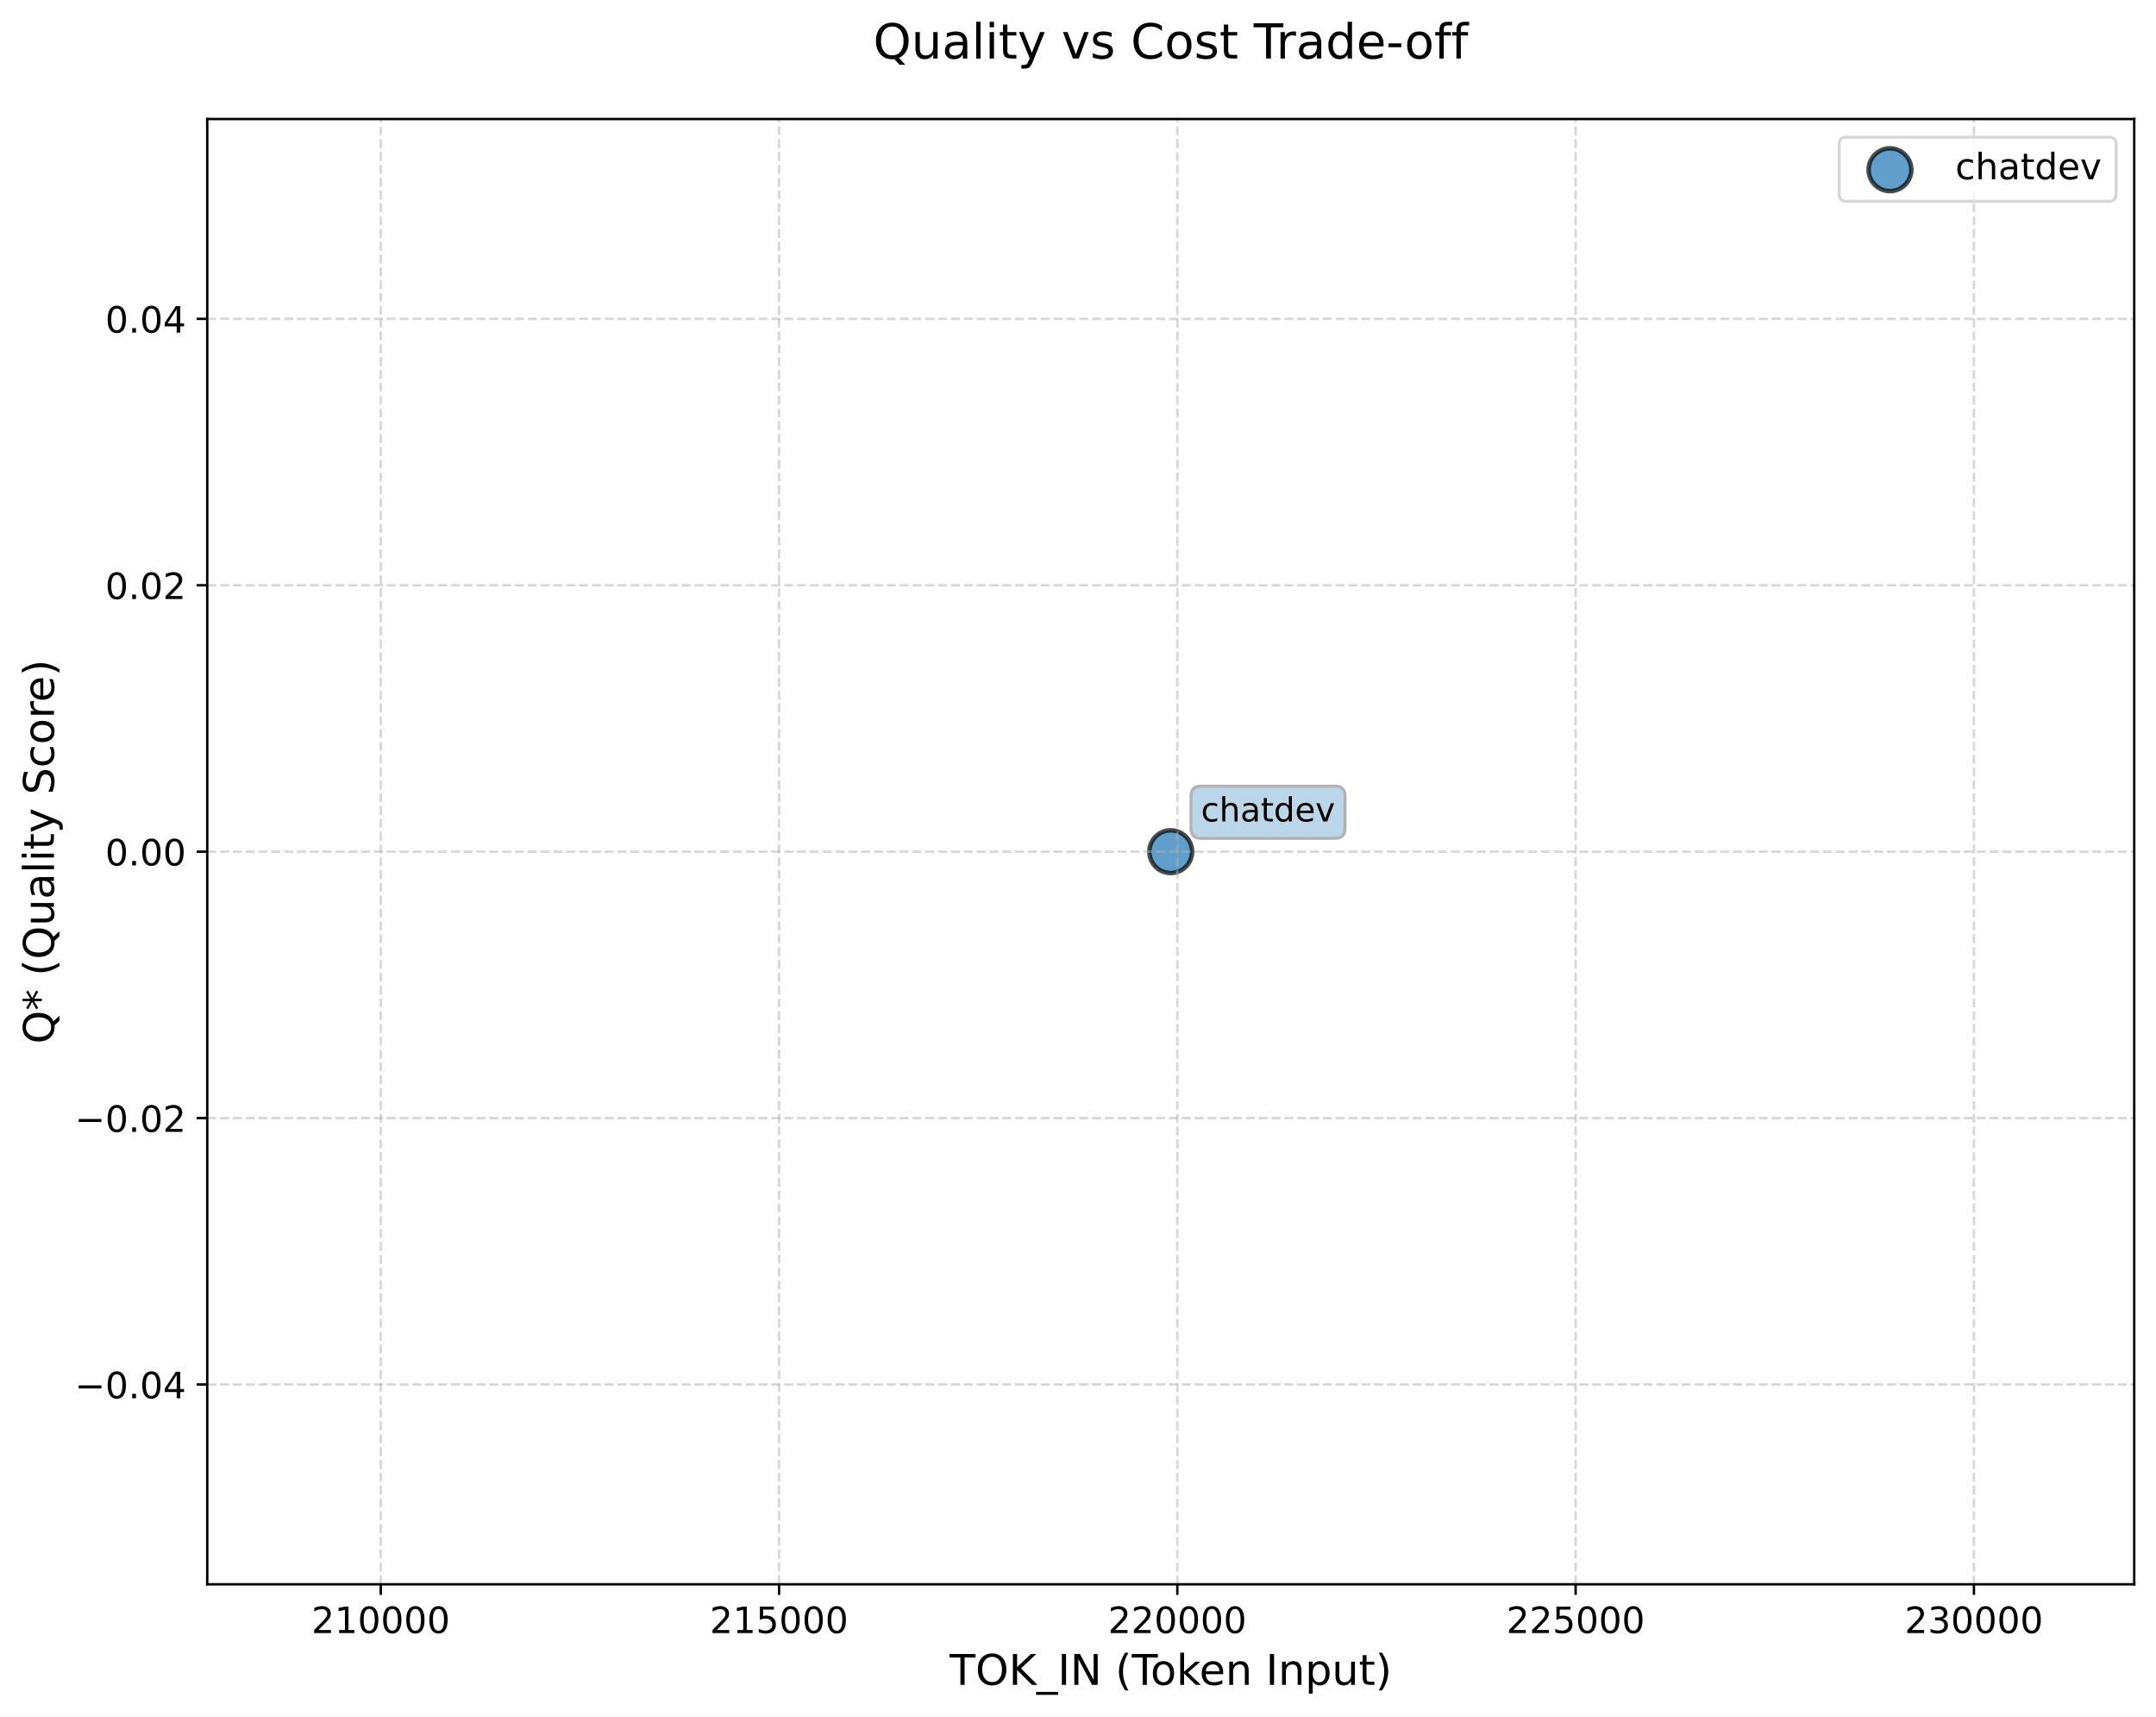
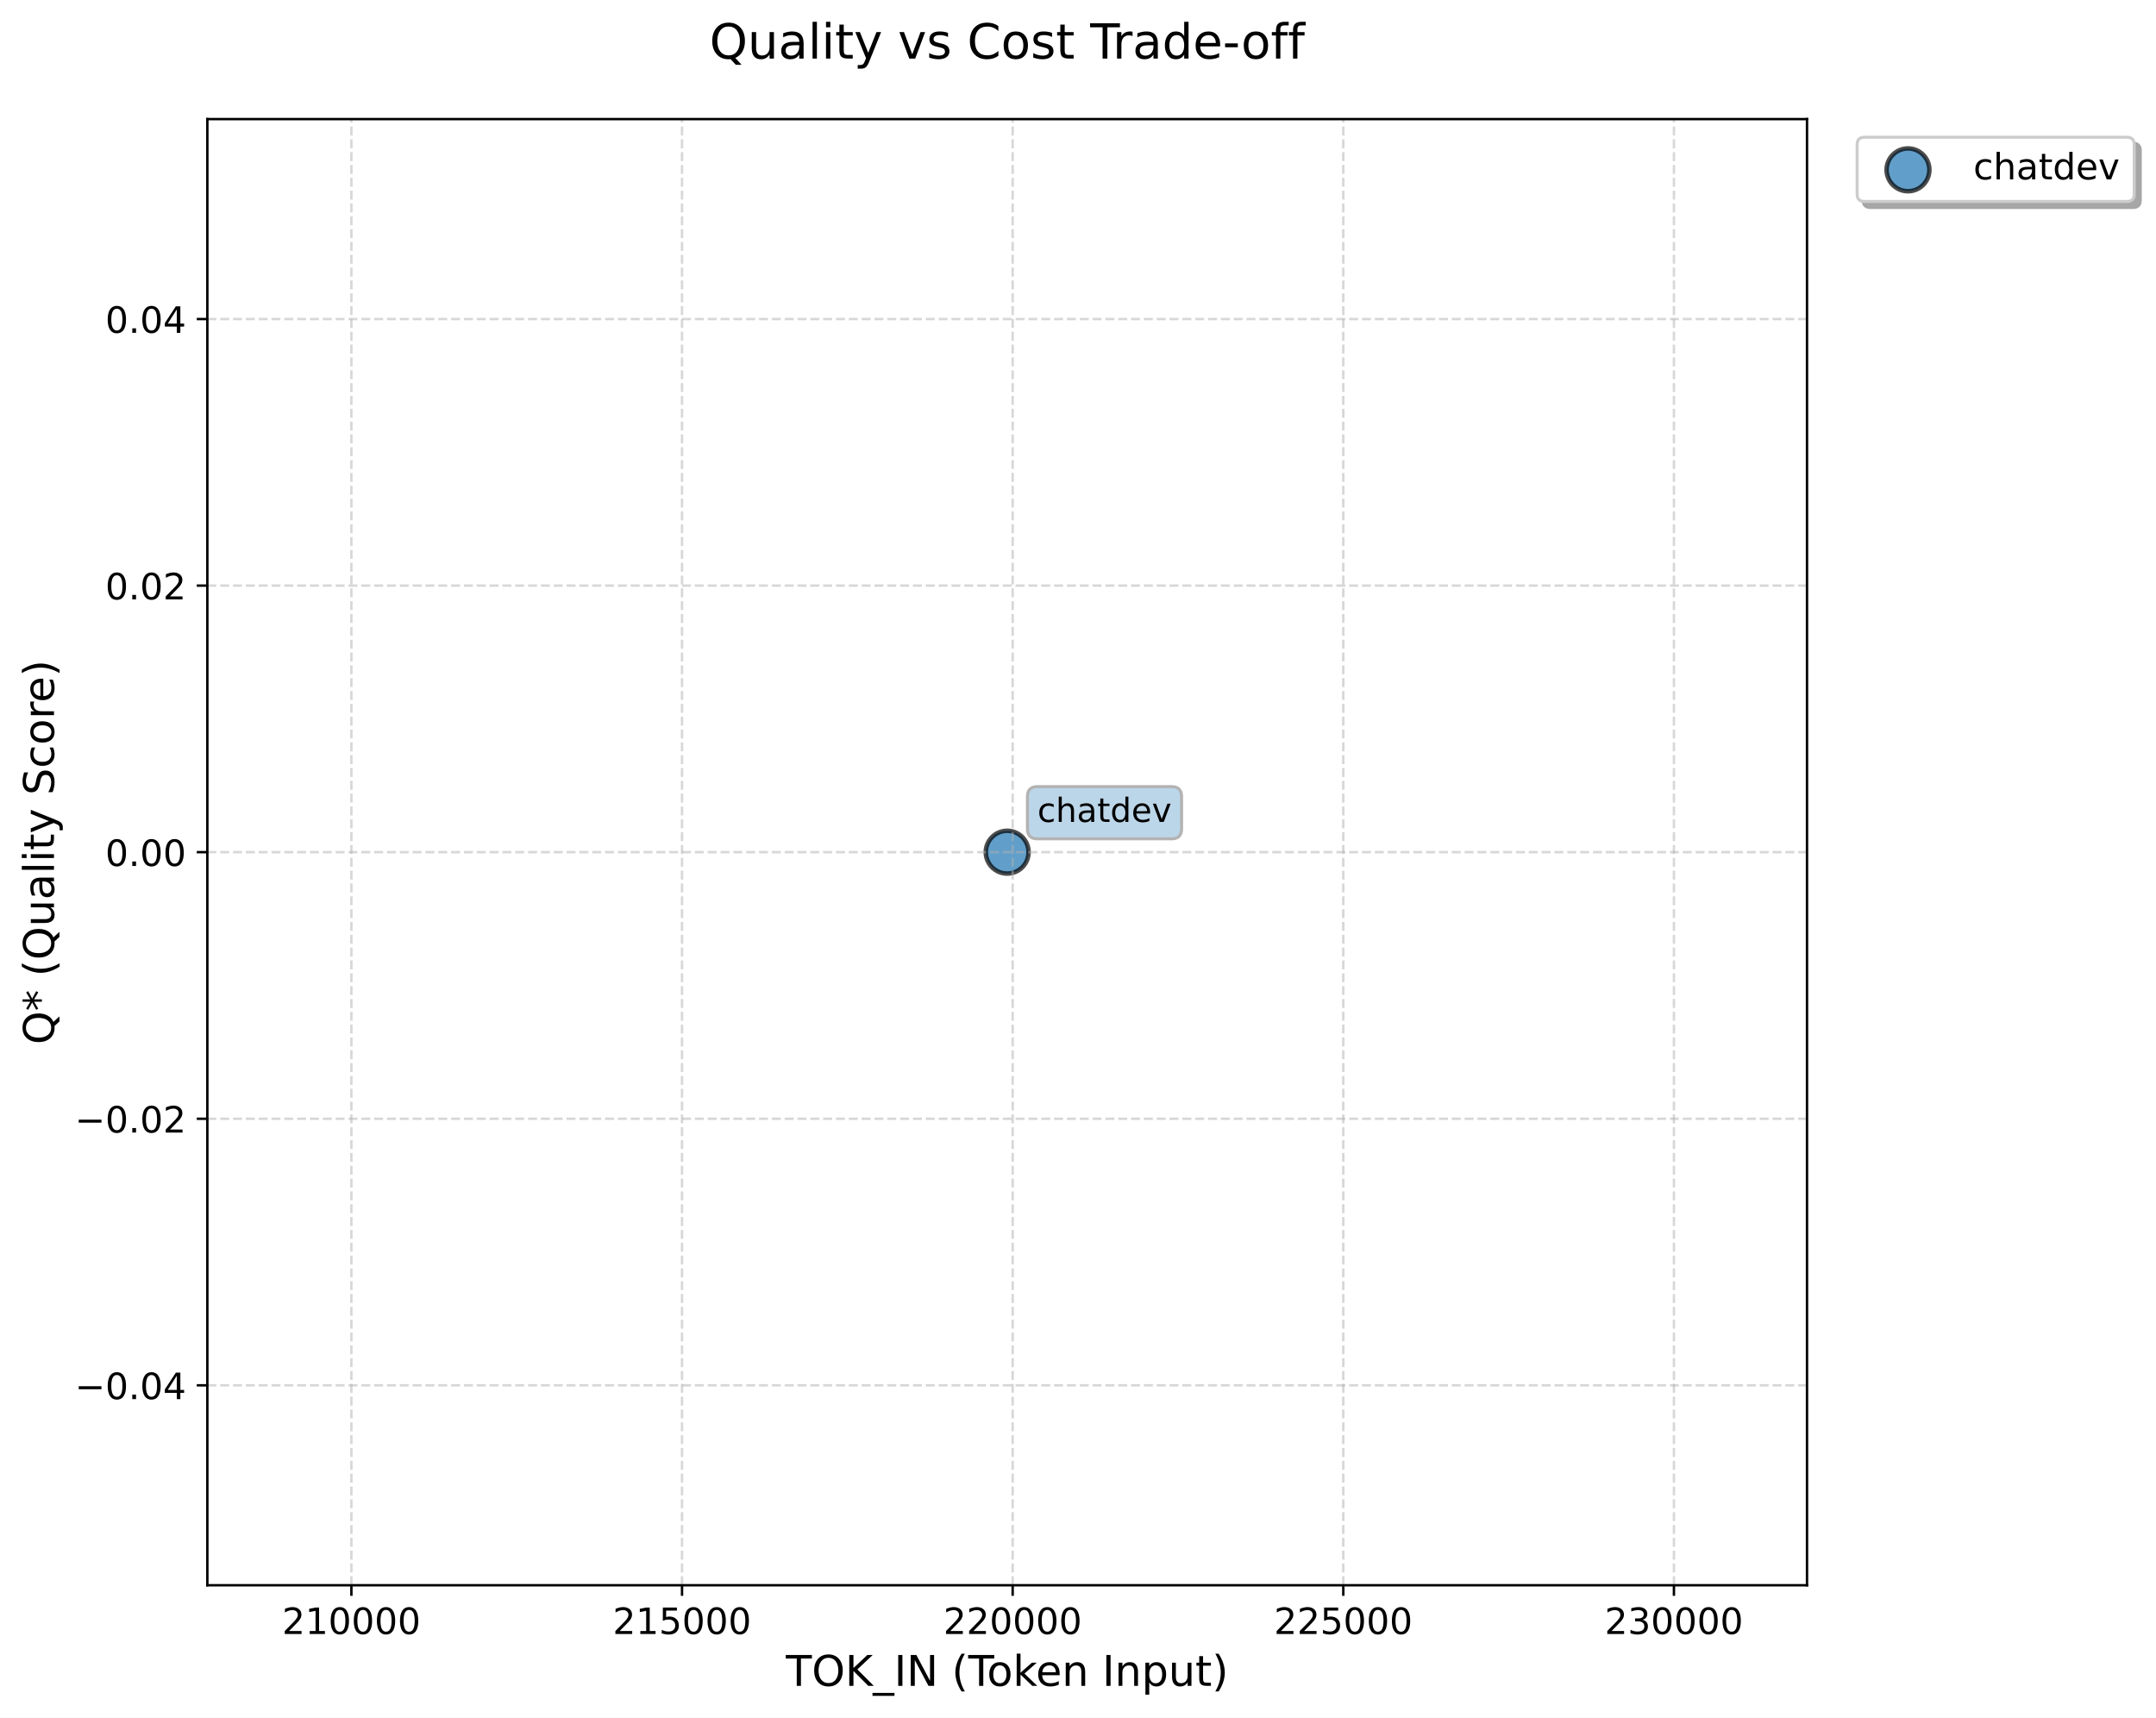
- <svg xmlns="http://www.w3.org/2000/svg" xmlns:xlink="http://www.w3.org/1999/xlink" width="712.904pt" height="567.63pt" viewBox="0 0 712.904 567.63" version="1.1">
+ <svg xmlns="http://www.w3.org/2000/svg" xmlns:xlink="http://www.w3.org/1999/xlink" width="712.533pt" height="567.63pt" viewBox="0 0 712.533 567.63" version="1.1">
  <defs>
    <style type="text/css">*{stroke-linejoin: round; stroke-linecap: butt}</style>
  </defs>
  <g id="figure_1">
    <g id="patch_1">
-       <path d="M 0 567.63  L 712.904 567.63  L 712.904 0  L 0 0  z " style="fill: #ffffff" />
+       <path d="M 0 567.63  L 712.533 567.63  L 712.533 0  L 0 0  z " style="fill: #ffffff" />
    </g>
    <g id="axes_1">
      <g id="patch_2">
-         <path d="M 68.524 523.878  L 705.704 523.878  L 705.704 39.358  L 68.524 39.358  z " style="fill: #ffffff" />
+         <path d="M 68.524 523.878  L 597.194 523.878  L 597.194 39.358  L 68.524 39.358  z " style="fill: #ffffff" />
      </g>
      <g id="PathCollection_1">
        <defs>
-           <path id="mf0547c1666" d="M 0 7.071  C 1.875 7.071 3.674 6.326 5 5  C 6.326 3.674 7.071 1.875 7.071 0  C 7.071 -1.875 6.326 -3.674 5 -5  C 3.674 -6.326 1.875 -7.071 0 -7.071  C -1.875 -7.071 -3.674 -6.326 -5 -5  C -6.326 -3.674 -7.071 -1.875 -7.071 0  C -7.071 1.875 -6.326 3.674 -5 5  C -3.674 6.326 -1.875 7.071 0 7.071  z " style="stroke: #000000; stroke-opacity: 0.7; stroke-width: 1.5" />
+           <path id="mc1a2ecd5e7" d="M 0 7.071  C 1.875 7.071 3.674 6.326 5 5  C 6.326 3.674 7.071 1.875 7.071 0  C 7.071 -1.875 6.326 -3.674 5 -5  C 3.674 -6.326 1.875 -7.071 0 -7.071  C -1.875 -7.071 -3.674 -6.326 -5 -5  C -6.326 -3.674 -7.071 -1.875 -7.071 0  C -7.071 1.875 -6.326 3.674 -5 5  C -3.674 6.326 -1.875 7.071 0 7.071  z " style="stroke: #000000; stroke-opacity: 0.7; stroke-width: 1.5" />
        </defs>
-         <g clip-path="url(#p50ec2f6a13)">
-           <use xlink:href="#mf0547c1666" x="387.114" y="281.618" style="fill: #1f77b4; fill-opacity: 0.7; stroke: #000000; stroke-opacity: 0.7; stroke-width: 1.5" />
+         <g clip-path="url(#p373fd0202d)">
+           <use xlink:href="#mc1a2ecd5e7" x="332.859" y="281.618" style="fill: #1f77b4; fill-opacity: 0.7; stroke: #000000; stroke-opacity: 0.7; stroke-width: 1.5" />
        </g>
      </g>
      <g id="matplotlib.axis_1">
        <g id="xtick_1">
          <g id="line2d_1">
-             <path d="M 125.903 523.878  L 125.903 39.358  " clip-path="url(#p50ec2f6a13)" style="fill: none; stroke-dasharray: 2.96,1.28; stroke-dashoffset: 0; stroke: #b0b0b0; stroke-opacity: 0.5; stroke-width: 0.8" />
+             <path d="M 116.132 523.878  L 116.132 39.358  " clip-path="url(#p373fd0202d)" style="fill: none; stroke-dasharray: 2.96,1.28; stroke-dashoffset: 0; stroke: #b0b0b0; stroke-opacity: 0.5; stroke-width: 0.8" />
          </g>
          <g id="line2d_2">
            <defs>
-               <path id="m801972be15" d="M 0 0  L 0 3.5  " style="stroke: #000000; stroke-width: 0.8" />
+               <path id="me3633ff7b9" d="M 0 0  L 0 3.5  " style="stroke: #000000; stroke-width: 0.8" />
            </defs>
            <g>
-               <use xlink:href="#m801972be15" x="125.903" y="523.878" style="stroke: #000000; stroke-width: 0.8" />
+               <use xlink:href="#me3633ff7b9" x="116.132" y="523.878" style="stroke: #000000; stroke-width: 0.8" />
            </g>
          </g>
          <g id="text_1">
-             <g transform="translate(102.9981 539.9956) scale(0.12 -0.12)">
+             <g transform="translate(93.22651 539.9956) scale(0.12 -0.12)">
              <defs>
                <path id="DejaVuSans-32" d="M 1228 531  L 3431 531  L 3431 0  L 469 0  L 469 531  Q 828 903 1448 1529  Q 2069 2156 2228 2338  Q 2531 2678 2651 2914  Q 2772 3150 2772 3378  Q 2772 3750 2511 3984  Q 2250 4219 1831 4219  Q 1534 4219 1204 4116  Q 875 4013 500 3803  L 500 4441  Q 881 4594 1212 4672  Q 1544 4750 1819 4750  Q 2544 4750 2975 4387  Q 3406 4025 3406 3419  Q 3406 3131 3298 2873  Q 3191 2616 2906 2266  Q 2828 2175 2409 1742  Q 1991 1309 1228 531  z " transform="scale(0.015625)" />
                <path id="DejaVuSans-31" d="M 794 531  L 1825 531  L 1825 4091  L 703 3866  L 703 4441  L 1819 4666  L 2450 4666  L 2450 531  L 3481 531  L 3481 0  L 794 0  L 794 531  z " transform="scale(0.015625)" />
                <path id="DejaVuSans-30" d="M 2034 4250  Q 1547 4250 1301 3770  Q 1056 3291 1056 2328  Q 1056 1369 1301 889  Q 1547 409 2034 409  Q 2525 409 2770 889  Q 3016 1369 3016 2328  Q 3016 3291 2770 3770  Q 2525 4250 2034 4250  z M 2034 4750  Q 2819 4750 3233 4129  Q 3647 3509 3647 2328  Q 3647 1150 3233 529  Q 2819 -91 2034 -91  Q 1250 -91 836 529  Q 422 1150 422 2328  Q 422 3509 836 4129  Q 1250 4750 2034 4750  z " transform="scale(0.015625)" />
              </defs>
              <use xlink:href="#DejaVuSans-32" />
              <use xlink:href="#DejaVuSans-31" x="63.623" />
              <use xlink:href="#DejaVuSans-30" x="127.246" />
              <use xlink:href="#DejaVuSans-30" x="190.869" />
              <use xlink:href="#DejaVuSans-30" x="254.492" />
              <use xlink:href="#DejaVuSans-30" x="318.115" />
            </g>
          </g>
        </g>
        <g id="xtick_2">
          <g id="line2d_3">
-             <path d="M 257.601 523.878  L 257.601 39.358  " clip-path="url(#p50ec2f6a13)" style="fill: none; stroke-dasharray: 2.96,1.28; stroke-dashoffset: 0; stroke: #b0b0b0; stroke-opacity: 0.5; stroke-width: 0.8" />
+             <path d="M 225.402 523.878  L 225.402 39.358  " clip-path="url(#p373fd0202d)" style="fill: none; stroke-dasharray: 2.96,1.28; stroke-dashoffset: 0; stroke: #b0b0b0; stroke-opacity: 0.5; stroke-width: 0.8" />
          </g>
          <g id="line2d_4">
            <g>
-               <use xlink:href="#m801972be15" x="257.601" y="523.878" style="stroke: #000000; stroke-width: 0.8" />
+               <use xlink:href="#me3633ff7b9" x="225.402" y="523.878" style="stroke: #000000; stroke-width: 0.8" />
            </g>
          </g>
          <g id="text_2">
-             <g transform="translate(234.6965 539.9956) scale(0.12 -0.12)">
+             <g transform="translate(202.4971 539.9956) scale(0.12 -0.12)">
              <defs>
                <path id="DejaVuSans-35" d="M 691 4666  L 3169 4666  L 3169 4134  L 1269 4134  L 1269 2991  Q 1406 3038 1543 3061  Q 1681 3084 1819 3084  Q 2600 3084 3056 2656  Q 3513 2228 3513 1497  Q 3513 744 3044 326  Q 2575 -91 1722 -91  Q 1428 -91 1123 -41  Q 819 9 494 109  L 494 744  Q 775 591 1075 516  Q 1375 441 1709 441  Q 2250 441 2565 725  Q 2881 1009 2881 1497  Q 2881 1984 2565 2268  Q 2250 2553 1709 2553  Q 1456 2553 1204 2497  Q 953 2441 691 2322  L 691 4666  z " transform="scale(0.015625)" />
              </defs>
              <use xlink:href="#DejaVuSans-32" />
              <use xlink:href="#DejaVuSans-31" x="63.623" />
              <use xlink:href="#DejaVuSans-35" x="127.246" />
              <use xlink:href="#DejaVuSans-30" x="190.869" />
              <use xlink:href="#DejaVuSans-30" x="254.492" />
              <use xlink:href="#DejaVuSans-30" x="318.115" />
            </g>
          </g>
        </g>
        <g id="xtick_3">
          <g id="line2d_5">
-             <path d="M 389.3 523.878  L 389.3 39.358  " clip-path="url(#p50ec2f6a13)" style="fill: none; stroke-dasharray: 2.96,1.28; stroke-dashoffset: 0; stroke: #b0b0b0; stroke-opacity: 0.5; stroke-width: 0.8" />
+             <path d="M 334.673 523.878  L 334.673 39.358  " clip-path="url(#p373fd0202d)" style="fill: none; stroke-dasharray: 2.96,1.28; stroke-dashoffset: 0; stroke: #b0b0b0; stroke-opacity: 0.5; stroke-width: 0.8" />
          </g>
          <g id="line2d_6">
            <g>
-               <use xlink:href="#m801972be15" x="389.3" y="523.878" style="stroke: #000000; stroke-width: 0.8" />
+               <use xlink:href="#me3633ff7b9" x="334.673" y="523.878" style="stroke: #000000; stroke-width: 0.8" />
            </g>
          </g>
          <g id="text_3">
-             <g transform="translate(366.3949 539.9956) scale(0.12 -0.12)">
+             <g transform="translate(311.7676 539.9956) scale(0.12 -0.12)">
              <use xlink:href="#DejaVuSans-32" />
              <use xlink:href="#DejaVuSans-32" x="63.623" />
              <use xlink:href="#DejaVuSans-30" x="127.246" />
              <use xlink:href="#DejaVuSans-30" x="190.869" />
              <use xlink:href="#DejaVuSans-30" x="254.492" />
              <use xlink:href="#DejaVuSans-30" x="318.115" />
            </g>
          </g>
        </g>
        <g id="xtick_4">
          <g id="line2d_7">
-             <path d="M 520.998 523.878  L 520.998 39.358  " clip-path="url(#p50ec2f6a13)" style="fill: none; stroke-dasharray: 2.96,1.28; stroke-dashoffset: 0; stroke: #b0b0b0; stroke-opacity: 0.5; stroke-width: 0.8" />
+             <path d="M 443.943 523.878  L 443.943 39.358  " clip-path="url(#p373fd0202d)" style="fill: none; stroke-dasharray: 2.96,1.28; stroke-dashoffset: 0; stroke: #b0b0b0; stroke-opacity: 0.5; stroke-width: 0.8" />
          </g>
          <g id="line2d_8">
            <g>
-               <use xlink:href="#m801972be15" x="520.998" y="523.878" style="stroke: #000000; stroke-width: 0.8" />
+               <use xlink:href="#me3633ff7b9" x="443.943" y="523.878" style="stroke: #000000; stroke-width: 0.8" />
            </g>
          </g>
          <g id="text_4">
-             <g transform="translate(498.0934 539.9956) scale(0.12 -0.12)">
+             <g transform="translate(421.0382 539.9956) scale(0.12 -0.12)">
              <use xlink:href="#DejaVuSans-32" />
              <use xlink:href="#DejaVuSans-32" x="63.623" />
              <use xlink:href="#DejaVuSans-35" x="127.246" />
              <use xlink:href="#DejaVuSans-30" x="190.869" />
              <use xlink:href="#DejaVuSans-30" x="254.492" />
              <use xlink:href="#DejaVuSans-30" x="318.115" />
            </g>
          </g>
        </g>
        <g id="xtick_5">
          <g id="line2d_9">
-             <path d="M 652.697 523.878  L 652.697 39.358  " clip-path="url(#p50ec2f6a13)" style="fill: none; stroke-dasharray: 2.96,1.28; stroke-dashoffset: 0; stroke: #b0b0b0; stroke-opacity: 0.5; stroke-width: 0.8" />
+             <path d="M 553.214 523.878  L 553.214 39.358  " clip-path="url(#p373fd0202d)" style="fill: none; stroke-dasharray: 2.96,1.28; stroke-dashoffset: 0; stroke: #b0b0b0; stroke-opacity: 0.5; stroke-width: 0.8" />
          </g>
          <g id="line2d_10">
            <g>
-               <use xlink:href="#m801972be15" x="652.697" y="523.878" style="stroke: #000000; stroke-width: 0.8" />
+               <use xlink:href="#me3633ff7b9" x="553.214" y="523.878" style="stroke: #000000; stroke-width: 0.8" />
            </g>
          </g>
          <g id="text_5">
-             <g transform="translate(629.7918 539.9956) scale(0.12 -0.12)">
+             <g transform="translate(530.3088 539.9956) scale(0.12 -0.12)">
              <defs>
                <path id="DejaVuSans-33" d="M 2597 2516  Q 3050 2419 3304 2112  Q 3559 1806 3559 1356  Q 3559 666 3084 287  Q 2609 -91 1734 -91  Q 1441 -91 1130 -33  Q 819 25 488 141  L 488 750  Q 750 597 1062 519  Q 1375 441 1716 441  Q 2309 441 2620 675  Q 2931 909 2931 1356  Q 2931 1769 2642 2001  Q 2353 2234 1838 2234  L 1294 2234  L 1294 2753  L 1863 2753  Q 2328 2753 2575 2939  Q 2822 3125 2822 3475  Q 2822 3834 2567 4026  Q 2313 4219 1838 4219  Q 1578 4219 1281 4162  Q 984 4106 628 3988  L 628 4550  Q 988 4650 1302 4700  Q 1616 4750 1894 4750  Q 2613 4750 3031 4423  Q 3450 4097 3450 3541  Q 3450 3153 3228 2886  Q 3006 2619 2597 2516  z " transform="scale(0.015625)" />
              </defs>
              <use xlink:href="#DejaVuSans-32" />
              <use xlink:href="#DejaVuSans-33" x="63.623" />
              <use xlink:href="#DejaVuSans-30" x="127.246" />
              <use xlink:href="#DejaVuSans-30" x="190.869" />
              <use xlink:href="#DejaVuSans-30" x="254.492" />
              <use xlink:href="#DejaVuSans-30" x="318.115" />
            </g>
          </g>
        </g>
        <g id="text_6">
-           <g transform="translate(313.9867 557.1291) scale(0.14 -0.14)">
+           <g transform="translate(259.7317 557.1291) scale(0.14 -0.14)">
            <defs>
              <path id="DejaVuSans-54" d="M -19 4666  L 3928 4666  L 3928 4134  L 2272 4134  L 2272 0  L 1638 0  L 1638 4134  L -19 4134  L -19 4666  z " transform="scale(0.015625)" />
              <path id="DejaVuSans-4f" d="M 2522 4238  Q 1834 4238 1429 3725  Q 1025 3213 1025 2328  Q 1025 1447 1429 934  Q 1834 422 2522 422  Q 3209 422 3611 934  Q 4013 1447 4013 2328  Q 4013 3213 3611 3725  Q 3209 4238 2522 4238  z M 2522 4750  Q 3503 4750 4090 4092  Q 4678 3434 4678 2328  Q 4678 1225 4090 567  Q 3503 -91 2522 -91  Q 1538 -91 948 565  Q 359 1222 359 2328  Q 359 3434 948 4092  Q 1538 4750 2522 4750  z " transform="scale(0.015625)" />
              <path id="DejaVuSans-4b" d="M 628 4666  L 1259 4666  L 1259 2694  L 3353 4666  L 4166 4666  L 1850 2491  L 4331 0  L 3500 0  L 1259 2247  L 1259 0  L 628 0  L 628 4666  z " transform="scale(0.015625)" />
              <path id="DejaVuSans-5f" d="M 3263 -1063  L 3263 -1509  L -63 -1509  L -63 -1063  L 3263 -1063  z " transform="scale(0.015625)" />
              <path id="DejaVuSans-49" d="M 628 4666  L 1259 4666  L 1259 0  L 628 0  L 628 4666  z " transform="scale(0.015625)" />
              <path id="DejaVuSans-4e" d="M 628 4666  L 1478 4666  L 3547 763  L 3547 4666  L 4159 4666  L 4159 0  L 3309 0  L 1241 3903  L 1241 0  L 628 0  L 628 4666  z " transform="scale(0.015625)" />
              <path id="DejaVuSans-20" transform="scale(0.015625)" />
              <path id="DejaVuSans-28" d="M 1984 4856  Q 1566 4138 1362 3434  Q 1159 2731 1159 2009  Q 1159 1288 1364 580  Q 1569 -128 1984 -844  L 1484 -844  Q 1016 -109 783 600  Q 550 1309 550 2009  Q 550 2706 781 3412  Q 1013 4119 1484 4856  L 1984 4856  z " transform="scale(0.015625)" />
              <path id="DejaVuSans-6f" d="M 1959 3097  Q 1497 3097 1228 2736  Q 959 2375 959 1747  Q 959 1119 1226 758  Q 1494 397 1959 397  Q 2419 397 2687 759  Q 2956 1122 2956 1747  Q 2956 2369 2687 2733  Q 2419 3097 1959 3097  z M 1959 3584  Q 2709 3584 3137 3096  Q 3566 2609 3566 1747  Q 3566 888 3137 398  Q 2709 -91 1959 -91  Q 1206 -91 779 398  Q 353 888 353 1747  Q 353 2609 779 3096  Q 1206 3584 1959 3584  z " transform="scale(0.015625)" />
              <path id="DejaVuSans-6b" d="M 581 4863  L 1159 4863  L 1159 1991  L 2875 3500  L 3609 3500  L 1753 1863  L 3688 0  L 2938 0  L 1159 1709  L 1159 0  L 581 0  L 581 4863  z " transform="scale(0.015625)" />
              <path id="DejaVuSans-65" d="M 3597 1894  L 3597 1613  L 953 1613  Q 991 1019 1311 708  Q 1631 397 2203 397  Q 2534 397 2845 478  Q 3156 559 3463 722  L 3463 178  Q 3153 47 2828 -22  Q 2503 -91 2169 -91  Q 1331 -91 842 396  Q 353 884 353 1716  Q 353 2575 817 3079  Q 1281 3584 2069 3584  Q 2775 3584 3186 3129  Q 3597 2675 3597 1894  z M 3022 2063  Q 3016 2534 2758 2815  Q 2500 3097 2075 3097  Q 1594 3097 1305 2825  Q 1016 2553 972 2059  L 3022 2063  z " transform="scale(0.015625)" />
              <path id="DejaVuSans-6e" d="M 3513 2113  L 3513 0  L 2938 0  L 2938 2094  Q 2938 2591 2744 2837  Q 2550 3084 2163 3084  Q 1697 3084 1428 2787  Q 1159 2491 1159 1978  L 1159 0  L 581 0  L 581 3500  L 1159 3500  L 1159 2956  Q 1366 3272 1645 3428  Q 1925 3584 2291 3584  Q 2894 3584 3203 3211  Q 3513 2838 3513 2113  z " transform="scale(0.015625)" />
              <path id="DejaVuSans-70" d="M 1159 525  L 1159 -1331  L 581 -1331  L 581 3500  L 1159 3500  L 1159 2969  Q 1341 3281 1617 3432  Q 1894 3584 2278 3584  Q 2916 3584 3314 3078  Q 3713 2572 3713 1747  Q 3713 922 3314 415  Q 2916 -91 2278 -91  Q 1894 -91 1617 61  Q 1341 213 1159 525  z M 3116 1747  Q 3116 2381 2855 2742  Q 2594 3103 2138 3103  Q 1681 3103 1420 2742  Q 1159 2381 1159 1747  Q 1159 1113 1420 752  Q 1681 391 2138 391  Q 2594 391 2855 752  Q 3116 1113 3116 1747  z " transform="scale(0.015625)" />
              <path id="DejaVuSans-75" d="M 544 1381  L 544 3500  L 1119 3500  L 1119 1403  Q 1119 906 1312 657  Q 1506 409 1894 409  Q 2359 409 2629 706  Q 2900 1003 2900 1516  L 2900 3500  L 3475 3500  L 3475 0  L 2900 0  L 2900 538  Q 2691 219 2414 64  Q 2138 -91 1772 -91  Q 1169 -91 856 284  Q 544 659 544 1381  z M 1991 3584  L 1991 3584  z " transform="scale(0.015625)" />
              <path id="DejaVuSans-74" d="M 1172 4494  L 1172 3500  L 2356 3500  L 2356 3053  L 1172 3053  L 1172 1153  Q 1172 725 1289 603  Q 1406 481 1766 481  L 2356 481  L 2356 0  L 1766 0  Q 1100 0 847 248  Q 594 497 594 1153  L 594 3053  L 172 3053  L 172 3500  L 594 3500  L 594 4494  L 1172 4494  z " transform="scale(0.015625)" />
              <path id="DejaVuSans-29" d="M 513 4856  L 1013 4856  Q 1481 4119 1714 3412  Q 1947 2706 1947 2009  Q 1947 1309 1714 600  Q 1481 -109 1013 -844  L 513 -844  Q 928 -128 1133 580  Q 1338 1288 1338 2009  Q 1338 2731 1133 3434  Q 928 4138 513 4856  z " transform="scale(0.015625)" />
            </defs>
            <use xlink:href="#DejaVuSans-54" />
            <use xlink:href="#DejaVuSans-4f" x="61.084" />
            <use xlink:href="#DejaVuSans-4b" x="139.795" />
            <use xlink:href="#DejaVuSans-5f" x="205.371" />
            <use xlink:href="#DejaVuSans-49" x="255.371" />
            <use xlink:href="#DejaVuSans-4e" x="284.863" />
            <use xlink:href="#DejaVuSans-20" x="359.668" />
            <use xlink:href="#DejaVuSans-28" x="391.455" />
            <use xlink:href="#DejaVuSans-54" x="430.469" />
            <use xlink:href="#DejaVuSans-6f" x="474.553" />
            <use xlink:href="#DejaVuSans-6b" x="535.734" />
            <use xlink:href="#DejaVuSans-65" x="590.02" />
            <use xlink:href="#DejaVuSans-6e" x="651.543" />
            <use xlink:href="#DejaVuSans-20" x="714.922" />
            <use xlink:href="#DejaVuSans-49" x="746.709" />
            <use xlink:href="#DejaVuSans-6e" x="776.201" />
            <use xlink:href="#DejaVuSans-70" x="839.58" />
            <use xlink:href="#DejaVuSans-75" x="903.057" />
            <use xlink:href="#DejaVuSans-74" x="966.436" />
            <use xlink:href="#DejaVuSans-29" x="1005.645" />
          </g>
        </g>
      </g>
      <g id="matplotlib.axis_2">
        <g id="ytick_1">
          <g id="line2d_11">
-             <path d="M 68.524 457.807  L 705.704 457.807  " clip-path="url(#p50ec2f6a13)" style="fill: none; stroke-dasharray: 2.96,1.28; stroke-dashoffset: 0; stroke: #b0b0b0; stroke-opacity: 0.5; stroke-width: 0.8" />
+             <path d="M 68.524 457.807  L 597.194 457.807  " clip-path="url(#p373fd0202d)" style="fill: none; stroke-dasharray: 2.96,1.28; stroke-dashoffset: 0; stroke: #b0b0b0; stroke-opacity: 0.5; stroke-width: 0.8" />
          </g>
          <g id="line2d_12">
            <defs>
-               <path id="m3fe907cb85" d="M 0 0  L -3.5 0  " style="stroke: #000000; stroke-width: 0.8" />
+               <path id="m1eb171a6ef" d="M 0 0  L -3.5 0  " style="stroke: #000000; stroke-width: 0.8" />
            </defs>
            <g>
-               <use xlink:href="#m3fe907cb85" x="68.524" y="457.807" style="stroke: #000000; stroke-width: 0.8" />
+               <use xlink:href="#m1eb171a6ef" x="68.524" y="457.807" style="stroke: #000000; stroke-width: 0.8" />
            </g>
          </g>
          <g id="text_7">
            <g transform="translate(24.74938 462.3657) scale(0.12 -0.12)">
              <defs>
                <path id="DejaVuSans-2212" d="M 678 2272  L 4684 2272  L 4684 1741  L 678 1741  L 678 2272  z " transform="scale(0.015625)" />
                <path id="DejaVuSans-2e" d="M 684 794  L 1344 794  L 1344 0  L 684 0  L 684 794  z " transform="scale(0.015625)" />
                <path id="DejaVuSans-34" d="M 2419 4116  L 825 1625  L 2419 1625  L 2419 4116  z M 2253 4666  L 3047 4666  L 3047 1625  L 3713 1625  L 3713 1100  L 3047 1100  L 3047 0  L 2419 0  L 2419 1100  L 313 1100  L 313 1709  L 2253 4666  z " transform="scale(0.015625)" />
              </defs>
              <use xlink:href="#DejaVuSans-2212" />
              <use xlink:href="#DejaVuSans-30" x="83.789" />
              <use xlink:href="#DejaVuSans-2e" x="147.412" />
              <use xlink:href="#DejaVuSans-30" x="179.199" />
              <use xlink:href="#DejaVuSans-34" x="242.822" />
            </g>
          </g>
        </g>
        <g id="ytick_2">
          <g id="line2d_13">
-             <path d="M 68.524 369.712  L 705.704 369.712  " clip-path="url(#p50ec2f6a13)" style="fill: none; stroke-dasharray: 2.96,1.28; stroke-dashoffset: 0; stroke: #b0b0b0; stroke-opacity: 0.5; stroke-width: 0.8" />
+             <path d="M 68.524 369.712  L 597.194 369.712  " clip-path="url(#p373fd0202d)" style="fill: none; stroke-dasharray: 2.96,1.28; stroke-dashoffset: 0; stroke: #b0b0b0; stroke-opacity: 0.5; stroke-width: 0.8" />
          </g>
          <g id="line2d_14">
            <g>
-               <use xlink:href="#m3fe907cb85" x="68.524" y="369.712" style="stroke: #000000; stroke-width: 0.8" />
+               <use xlink:href="#m1eb171a6ef" x="68.524" y="369.712" style="stroke: #000000; stroke-width: 0.8" />
            </g>
          </g>
          <g id="text_8">
            <g transform="translate(24.74938 374.2711) scale(0.12 -0.12)">
              <use xlink:href="#DejaVuSans-2212" />
              <use xlink:href="#DejaVuSans-30" x="83.789" />
              <use xlink:href="#DejaVuSans-2e" x="147.412" />
              <use xlink:href="#DejaVuSans-30" x="179.199" />
              <use xlink:href="#DejaVuSans-32" x="242.822" />
            </g>
          </g>
        </g>
        <g id="ytick_3">
          <g id="line2d_15">
-             <path d="M 68.524 281.618  L 705.704 281.618  " clip-path="url(#p50ec2f6a13)" style="fill: none; stroke-dasharray: 2.96,1.28; stroke-dashoffset: 0; stroke: #b0b0b0; stroke-opacity: 0.5; stroke-width: 0.8" />
+             <path d="M 68.524 281.618  L 597.194 281.618  " clip-path="url(#p373fd0202d)" style="fill: none; stroke-dasharray: 2.96,1.28; stroke-dashoffset: 0; stroke: #b0b0b0; stroke-opacity: 0.5; stroke-width: 0.8" />
          </g>
          <g id="line2d_16">
            <g>
-               <use xlink:href="#m3fe907cb85" x="68.524" y="281.618" style="stroke: #000000; stroke-width: 0.8" />
+               <use xlink:href="#m1eb171a6ef" x="68.524" y="281.618" style="stroke: #000000; stroke-width: 0.8" />
            </g>
          </g>
          <g id="text_9">
            <g transform="translate(34.805 286.1766) scale(0.12 -0.12)">
              <use xlink:href="#DejaVuSans-30" />
              <use xlink:href="#DejaVuSans-2e" x="63.623" />
              <use xlink:href="#DejaVuSans-30" x="95.41" />
              <use xlink:href="#DejaVuSans-30" x="159.033" />
            </g>
          </g>
        </g>
        <g id="ytick_4">
          <g id="line2d_17">
-             <path d="M 68.524 193.523  L 705.704 193.523  " clip-path="url(#p50ec2f6a13)" style="fill: none; stroke-dasharray: 2.96,1.28; stroke-dashoffset: 0; stroke: #b0b0b0; stroke-opacity: 0.5; stroke-width: 0.8" />
+             <path d="M 68.524 193.523  L 597.194 193.523  " clip-path="url(#p373fd0202d)" style="fill: none; stroke-dasharray: 2.96,1.28; stroke-dashoffset: 0; stroke: #b0b0b0; stroke-opacity: 0.5; stroke-width: 0.8" />
          </g>
          <g id="line2d_18">
            <g>
-               <use xlink:href="#m3fe907cb85" x="68.524" y="193.523" style="stroke: #000000; stroke-width: 0.8" />
+               <use xlink:href="#m1eb171a6ef" x="68.524" y="193.523" style="stroke: #000000; stroke-width: 0.8" />
            </g>
          </g>
          <g id="text_10">
            <g transform="translate(34.805 198.082) scale(0.12 -0.12)">
              <use xlink:href="#DejaVuSans-30" />
              <use xlink:href="#DejaVuSans-2e" x="63.623" />
              <use xlink:href="#DejaVuSans-30" x="95.41" />
              <use xlink:href="#DejaVuSans-32" x="159.033" />
            </g>
          </g>
        </g>
        <g id="ytick_5">
          <g id="line2d_19">
-             <path d="M 68.524 105.428  L 705.704 105.428  " clip-path="url(#p50ec2f6a13)" style="fill: none; stroke-dasharray: 2.96,1.28; stroke-dashoffset: 0; stroke: #b0b0b0; stroke-opacity: 0.5; stroke-width: 0.8" />
+             <path d="M 68.524 105.428  L 597.194 105.428  " clip-path="url(#p373fd0202d)" style="fill: none; stroke-dasharray: 2.96,1.28; stroke-dashoffset: 0; stroke: #b0b0b0; stroke-opacity: 0.5; stroke-width: 0.8" />
          </g>
          <g id="line2d_20">
            <g>
-               <use xlink:href="#m3fe907cb85" x="68.524" y="105.428" style="stroke: #000000; stroke-width: 0.8" />
+               <use xlink:href="#m1eb171a6ef" x="68.524" y="105.428" style="stroke: #000000; stroke-width: 0.8" />
            </g>
          </g>
          <g id="text_11">
            <g transform="translate(34.805 109.9875) scale(0.12 -0.12)">
              <use xlink:href="#DejaVuSans-30" />
              <use xlink:href="#DejaVuSans-2e" x="63.623" />
              <use xlink:href="#DejaVuSans-30" x="95.41" />
              <use xlink:href="#DejaVuSans-34" x="159.033" />
            </g>
          </g>
        </g>
        <g id="text_12">
          <g transform="translate(17.83781 345.1556) rotate(-90) scale(0.14 -0.14)">
            <defs>
              <path id="DejaVuSans-51" d="M 2522 4238  Q 1834 4238 1429 3725  Q 1025 3213 1025 2328  Q 1025 1447 1429 934  Q 1834 422 2522 422  Q 3209 422 3611 934  Q 4013 1447 4013 2328  Q 4013 3213 3611 3725  Q 3209 4238 2522 4238  z M 3406 84  L 4238 -825  L 3475 -825  L 2784 -78  Q 2681 -84 2626 -87  Q 2572 -91 2522 -91  Q 1538 -91 948 567  Q 359 1225 359 2328  Q 359 3434 948 4092  Q 1538 4750 2522 4750  Q 3503 4750 4090 4092  Q 4678 3434 4678 2328  Q 4678 1516 4351 937  Q 4025 359 3406 84  z " transform="scale(0.015625)" />
              <path id="DejaVuSans-2a" d="M 3009 3897  L 1888 3291  L 3009 2681  L 2828 2375  L 1778 3009  L 1778 1831  L 1422 1831  L 1422 3009  L 372 2375  L 191 2681  L 1313 3291  L 191 3897  L 372 4206  L 1422 3572  L 1422 4750  L 1778 4750  L 1778 3572  L 2828 4206  L 3009 3897  z " transform="scale(0.015625)" />
              <path id="DejaVuSans-61" d="M 2194 1759  Q 1497 1759 1228 1600  Q 959 1441 959 1056  Q 959 750 1161 570  Q 1363 391 1709 391  Q 2188 391 2477 730  Q 2766 1069 2766 1631  L 2766 1759  L 2194 1759  z M 3341 1997  L 3341 0  L 2766 0  L 2766 531  Q 2569 213 2275 61  Q 1981 -91 1556 -91  Q 1019 -91 701 211  Q 384 513 384 1019  Q 384 1609 779 1909  Q 1175 2209 1959 2209  L 2766 2209  L 2766 2266  Q 2766 2663 2505 2880  Q 2244 3097 1772 3097  Q 1472 3097 1187 3025  Q 903 2953 641 2809  L 641 3341  Q 956 3463 1253 3523  Q 1550 3584 1831 3584  Q 2591 3584 2966 3190  Q 3341 2797 3341 1997  z " transform="scale(0.015625)" />
              <path id="DejaVuSans-6c" d="M 603 4863  L 1178 4863  L 1178 0  L 603 0  L 603 4863  z " transform="scale(0.015625)" />
              <path id="DejaVuSans-69" d="M 603 3500  L 1178 3500  L 1178 0  L 603 0  L 603 3500  z M 603 4863  L 1178 4863  L 1178 4134  L 603 4134  L 603 4863  z " transform="scale(0.015625)" />
              <path id="DejaVuSans-79" d="M 2059 -325  Q 1816 -950 1584 -1140  Q 1353 -1331 966 -1331  L 506 -1331  L 506 -850  L 844 -850  Q 1081 -850 1212 -737  Q 1344 -625 1503 -206  L 1606 56  L 191 3500  L 800 3500  L 1894 763  L 2988 3500  L 3597 3500  L 2059 -325  z " transform="scale(0.015625)" />
              <path id="DejaVuSans-53" d="M 3425 4513  L 3425 3897  Q 3066 4069 2747 4153  Q 2428 4238 2131 4238  Q 1616 4238 1336 4038  Q 1056 3838 1056 3469  Q 1056 3159 1242 3001  Q 1428 2844 1947 2747  L 2328 2669  Q 3034 2534 3370 2195  Q 3706 1856 3706 1288  Q 3706 609 3251 259  Q 2797 -91 1919 -91  Q 1588 -91 1214 -16  Q 841 59 441 206  L 441 856  Q 825 641 1194 531  Q 1563 422 1919 422  Q 2459 422 2753 634  Q 3047 847 3047 1241  Q 3047 1584 2836 1778  Q 2625 1972 2144 2069  L 1759 2144  Q 1053 2284 737 2584  Q 422 2884 422 3419  Q 422 4038 858 4394  Q 1294 4750 2059 4750  Q 2388 4750 2728 4690  Q 3069 4631 3425 4513  z " transform="scale(0.015625)" />
              <path id="DejaVuSans-63" d="M 3122 3366  L 3122 2828  Q 2878 2963 2633 3030  Q 2388 3097 2138 3097  Q 1578 3097 1268 2742  Q 959 2388 959 1747  Q 959 1106 1268 751  Q 1578 397 2138 397  Q 2388 397 2633 464  Q 2878 531 3122 666  L 3122 134  Q 2881 22 2623 -34  Q 2366 -91 2075 -91  Q 1284 -91 818 406  Q 353 903 353 1747  Q 353 2603 823 3093  Q 1294 3584 2113 3584  Q 2378 3584 2631 3529  Q 2884 3475 3122 3366  z " transform="scale(0.015625)" />
              <path id="DejaVuSans-72" d="M 2631 2963  Q 2534 3019 2420 3045  Q 2306 3072 2169 3072  Q 1681 3072 1420 2755  Q 1159 2438 1159 1844  L 1159 0  L 581 0  L 581 3500  L 1159 3500  L 1159 2956  Q 1341 3275 1631 3429  Q 1922 3584 2338 3584  Q 2397 3584 2469 3576  Q 2541 3569 2628 3553  L 2631 2963  z " transform="scale(0.015625)" />
            </defs>
            <use xlink:href="#DejaVuSans-51" />
            <use xlink:href="#DejaVuSans-2a" x="78.711" />
            <use xlink:href="#DejaVuSans-20" x="128.711" />
            <use xlink:href="#DejaVuSans-28" x="160.498" />
            <use xlink:href="#DejaVuSans-51" x="199.512" />
            <use xlink:href="#DejaVuSans-75" x="278.223" />
            <use xlink:href="#DejaVuSans-61" x="341.602" />
            <use xlink:href="#DejaVuSans-6c" x="402.881" />
            <use xlink:href="#DejaVuSans-69" x="430.664" />
            <use xlink:href="#DejaVuSans-74" x="458.447" />
            <use xlink:href="#DejaVuSans-79" x="497.656" />
            <use xlink:href="#DejaVuSans-20" x="556.836" />
            <use xlink:href="#DejaVuSans-53" x="588.623" />
            <use xlink:href="#DejaVuSans-63" x="652.1" />
            <use xlink:href="#DejaVuSans-6f" x="707.08" />
            <use xlink:href="#DejaVuSans-72" x="768.262" />
            <use xlink:href="#DejaVuSans-65" x="807.125" />
            <use xlink:href="#DejaVuSans-29" x="868.648" />
          </g>
        </g>
      </g>
      <g id="patch_3">
        <path d="M 68.524 523.878  L 68.524 39.358  " style="fill: none; stroke: #000000; stroke-width: 0.8; stroke-linejoin: miter; stroke-linecap: square" />
      </g>
      <g id="patch_4">
-         <path d="M 705.704 523.878  L 705.704 39.358  " style="fill: none; stroke: #000000; stroke-width: 0.8; stroke-linejoin: miter; stroke-linecap: square" />
+         <path d="M 597.194 523.878  L 597.194 39.358  " style="fill: none; stroke: #000000; stroke-width: 0.8; stroke-linejoin: miter; stroke-linecap: square" />
      </g>
      <g id="patch_5">
-         <path d="M 68.524 523.878  L 705.704 523.878  " style="fill: none; stroke: #000000; stroke-width: 0.8; stroke-linejoin: miter; stroke-linecap: square" />
+         <path d="M 68.524 523.878  L 597.194 523.878  " style="fill: none; stroke: #000000; stroke-width: 0.8; stroke-linejoin: miter; stroke-linecap: square" />
      </g>
      <g id="patch_6">
-         <path d="M 68.524 39.358  L 705.704 39.358  " style="fill: none; stroke: #000000; stroke-width: 0.8; stroke-linejoin: miter; stroke-linecap: square" />
+         <path d="M 68.524 39.358  L 597.194 39.358  " style="fill: none; stroke: #000000; stroke-width: 0.8; stroke-linejoin: miter; stroke-linecap: square" />
      </g>
      <g id="text_13">
        <g id="patch_7">
-           <path d="M 397.114 277.205  L 441.449 277.205  Q 444.749 277.205 444.749 273.905  L 444.749 263.259  Q 444.749 259.959 441.449 259.959  L 397.114 259.959  Q 393.814 259.959 393.814 263.259  L 393.814 273.905  Q 393.814 277.205 397.114 277.205  z " style="fill: #1f77b4; opacity: 0.3; stroke: #000000; stroke-linejoin: miter" />
-         </g>
-         <g transform="translate(397.1137 271.6175) scale(0.11 -0.11)">
+           <path d="M 342.859 277.205  L 387.194 277.205  Q 390.494 277.205 390.494 273.905  L 390.494 263.259  Q 390.494 259.959 387.194 259.959  L 342.859 259.959  Q 339.559 259.959 339.559 263.259  L 339.559 273.905  Q 339.559 277.205 342.859 277.205  z " style="fill: #1f77b4; opacity: 0.3; stroke: #000000; stroke-linejoin: miter" />
+         </g>
+         <g transform="translate(342.8587 271.6175) scale(0.11 -0.11)">
          <defs>
            <path id="DejaVuSans-68" d="M 3513 2113  L 3513 0  L 2938 0  L 2938 2094  Q 2938 2591 2744 2837  Q 2550 3084 2163 3084  Q 1697 3084 1428 2787  Q 1159 2491 1159 1978  L 1159 0  L 581 0  L 581 4863  L 1159 4863  L 1159 2956  Q 1366 3272 1645 3428  Q 1925 3584 2291 3584  Q 2894 3584 3203 3211  Q 3513 2838 3513 2113  z " transform="scale(0.015625)" />
            <path id="DejaVuSans-64" d="M 2906 2969  L 2906 4863  L 3481 4863  L 3481 0  L 2906 0  L 2906 525  Q 2725 213 2448 61  Q 2172 -91 1784 -91  Q 1150 -91 751 415  Q 353 922 353 1747  Q 353 2572 751 3078  Q 1150 3584 1784 3584  Q 2172 3584 2448 3432  Q 2725 3281 2906 2969  z M 947 1747  Q 947 1113 1208 752  Q 1469 391 1925 391  Q 2381 391 2643 752  Q 2906 1113 2906 1747  Q 2906 2381 2643 2742  Q 2381 3103 1925 3103  Q 1469 3103 1208 2742  Q 947 2381 947 1747  z " transform="scale(0.015625)" />
            <path id="DejaVuSans-76" d="M 191 3500  L 800 3500  L 1894 563  L 2988 3500  L 3597 3500  L 2284 0  L 1503 0  L 191 3500  z " transform="scale(0.015625)" />
          </defs>
          <use xlink:href="#DejaVuSans-63" />
          <use xlink:href="#DejaVuSans-68" x="54.98" />
          <use xlink:href="#DejaVuSans-61" x="118.359" />
          <use xlink:href="#DejaVuSans-74" x="179.639" />
          <use xlink:href="#DejaVuSans-64" x="218.848" />
          <use xlink:href="#DejaVuSans-65" x="282.324" />
          <use xlink:href="#DejaVuSans-76" x="343.848" />
        </g>
      </g>
      <g id="text_14">
-         <g transform="translate(288.75 19.3575) scale(0.16 -0.16)">
+         <g transform="translate(234.495 19.3575) scale(0.16 -0.16)">
          <defs>
            <path id="DejaVuSans-73" d="M 2834 3397  L 2834 2853  Q 2591 2978 2328 3040  Q 2066 3103 1784 3103  Q 1356 3103 1142 2972  Q 928 2841 928 2578  Q 928 2378 1081 2264  Q 1234 2150 1697 2047  L 1894 2003  Q 2506 1872 2764 1633  Q 3022 1394 3022 966  Q 3022 478 2636 193  Q 2250 -91 1575 -91  Q 1294 -91 989 -36  Q 684 19 347 128  L 347 722  Q 666 556 975 473  Q 1284 391 1588 391  Q 1994 391 2212 530  Q 2431 669 2431 922  Q 2431 1156 2273 1281  Q 2116 1406 1581 1522  L 1381 1569  Q 847 1681 609 1914  Q 372 2147 372 2553  Q 372 3047 722 3315  Q 1072 3584 1716 3584  Q 2034 3584 2315 3537  Q 2597 3491 2834 3397  z " transform="scale(0.015625)" />
            <path id="DejaVuSans-43" d="M 4122 4306  L 4122 3641  Q 3803 3938 3442 4084  Q 3081 4231 2675 4231  Q 1875 4231 1450 3742  Q 1025 3253 1025 2328  Q 1025 1406 1450 917  Q 1875 428 2675 428  Q 3081 428 3442 575  Q 3803 722 4122 1019  L 4122 359  Q 3791 134 3420 21  Q 3050 -91 2638 -91  Q 1578 -91 968 557  Q 359 1206 359 2328  Q 359 3453 968 4101  Q 1578 4750 2638 4750  Q 3056 4750 3426 4639  Q 3797 4528 4122 4306  z " transform="scale(0.015625)" />
            <path id="DejaVuSans-2d" d="M 313 2009  L 1997 2009  L 1997 1497  L 313 1497  L 313 2009  z " transform="scale(0.015625)" />
            <path id="DejaVuSans-66" d="M 2375 4863  L 2375 4384  L 1825 4384  Q 1516 4384 1395 4259  Q 1275 4134 1275 3809  L 1275 3500  L 2222 3500  L 2222 3053  L 1275 3053  L 1275 0  L 697 0  L 697 3053  L 147 3053  L 147 3500  L 697 3500  L 697 3744  Q 697 4328 969 4595  Q 1241 4863 1831 4863  L 2375 4863  z " transform="scale(0.015625)" />
          </defs>
          <use xlink:href="#DejaVuSans-51" />
          <use xlink:href="#DejaVuSans-75" x="78.711" />
          <use xlink:href="#DejaVuSans-61" x="142.09" />
          <use xlink:href="#DejaVuSans-6c" x="203.369" />
          <use xlink:href="#DejaVuSans-69" x="231.152" />
          <use xlink:href="#DejaVuSans-74" x="258.936" />
          <use xlink:href="#DejaVuSans-79" x="298.145" />
          <use xlink:href="#DejaVuSans-20" x="357.324" />
          <use xlink:href="#DejaVuSans-76" x="389.111" />
          <use xlink:href="#DejaVuSans-73" x="448.291" />
          <use xlink:href="#DejaVuSans-20" x="500.391" />
          <use xlink:href="#DejaVuSans-43" x="532.178" />
          <use xlink:href="#DejaVuSans-6f" x="602.002" />
          <use xlink:href="#DejaVuSans-73" x="663.184" />
          <use xlink:href="#DejaVuSans-74" x="715.283" />
          <use xlink:href="#DejaVuSans-20" x="754.492" />
          <use xlink:href="#DejaVuSans-54" x="786.279" />
          <use xlink:href="#DejaVuSans-72" x="832.613" />
          <use xlink:href="#DejaVuSans-61" x="873.727" />
          <use xlink:href="#DejaVuSans-64" x="935.006" />
          <use xlink:href="#DejaVuSans-65" x="998.482" />
          <use xlink:href="#DejaVuSans-2d" x="1060.006" />
          <use xlink:href="#DejaVuSans-6f" x="1097.965" />
          <use xlink:href="#DejaVuSans-66" x="1159.146" />
          <use xlink:href="#DejaVuSans-66" x="1194.352" />
        </g>
      </g>
      <g id="legend_1">
        <g id="patch_8">
-           <path d="M 610.538 66.571  L 697.304 66.571  Q 699.704 66.571 699.704 64.171  L 699.704 47.758  Q 699.704 45.358 697.304 45.358  L 610.538 45.358  Q 608.138 45.358 608.138 47.758  L 608.138 64.171  Q 608.138 66.571 610.538 66.571  z " style="fill: #ffffff; opacity: 0.8; stroke: #cccccc; stroke-linejoin: miter" />
+           <path d="M 618.167 68.571  L 704.933 68.571  Q 707.333 68.571 707.333 66.171  L 707.333 49.758  Q 707.333 47.358 704.933 47.358  L 618.167 47.358  Q 615.767 47.358 615.767 49.758  L 615.767 66.171  Q 615.767 68.571 618.167 68.571  z " style="fill: #4d4d4d; opacity: 0.5; stroke: #4d4d4d; stroke-linejoin: miter" />
+         </g>
+         <g id="patch_9">
+           <path d="M 616.167 66.571  L 702.933 66.571  Q 705.333 66.571 705.333 64.171  L 705.333 47.758  Q 705.333 45.358 702.933 45.358  L 616.167 45.358  Q 613.767 45.358 613.767 47.758  L 613.767 64.171  Q 613.767 66.571 616.167 66.571  z " style="fill: #ffffff; stroke: #cccccc; stroke-linejoin: miter" />
        </g>
        <g id="PathCollection_2">
          <g>
-             <use xlink:href="#mf0547c1666" x="624.938" y="56.126" style="fill: #1f77b4; fill-opacity: 0.7; stroke: #000000; stroke-opacity: 0.7; stroke-width: 1.5" />
+             <use xlink:href="#mc1a2ecd5e7" x="630.567" y="56.126" style="fill: #1f77b4; fill-opacity: 0.7; stroke: #000000; stroke-opacity: 0.7; stroke-width: 1.5" />
          </g>
        </g>
        <g id="text_15">
-           <g transform="translate(646.5381 59.27562) scale(0.12 -0.12)">
+           <g transform="translate(652.1671 59.27562) scale(0.12 -0.12)">
            <use xlink:href="#DejaVuSans-63" />
            <use xlink:href="#DejaVuSans-68" x="54.98" />
            <use xlink:href="#DejaVuSans-61" x="118.359" />
            <use xlink:href="#DejaVuSans-74" x="179.639" />
            <use xlink:href="#DejaVuSans-64" x="218.848" />
            <use xlink:href="#DejaVuSans-65" x="282.324" />
            <use xlink:href="#DejaVuSans-76" x="343.848" />
          </g>
        </g>
      </g>
    </g>
  </g>
  <defs>
-     <clipPath id="p50ec2f6a13">
-       <rect x="68.524" y="39.358" width="637.18" height="484.52" />
+     <clipPath id="p373fd0202d">
+       <rect x="68.524" y="39.358" width="528.67" height="484.52" />
    </clipPath>
  </defs>
</svg>
